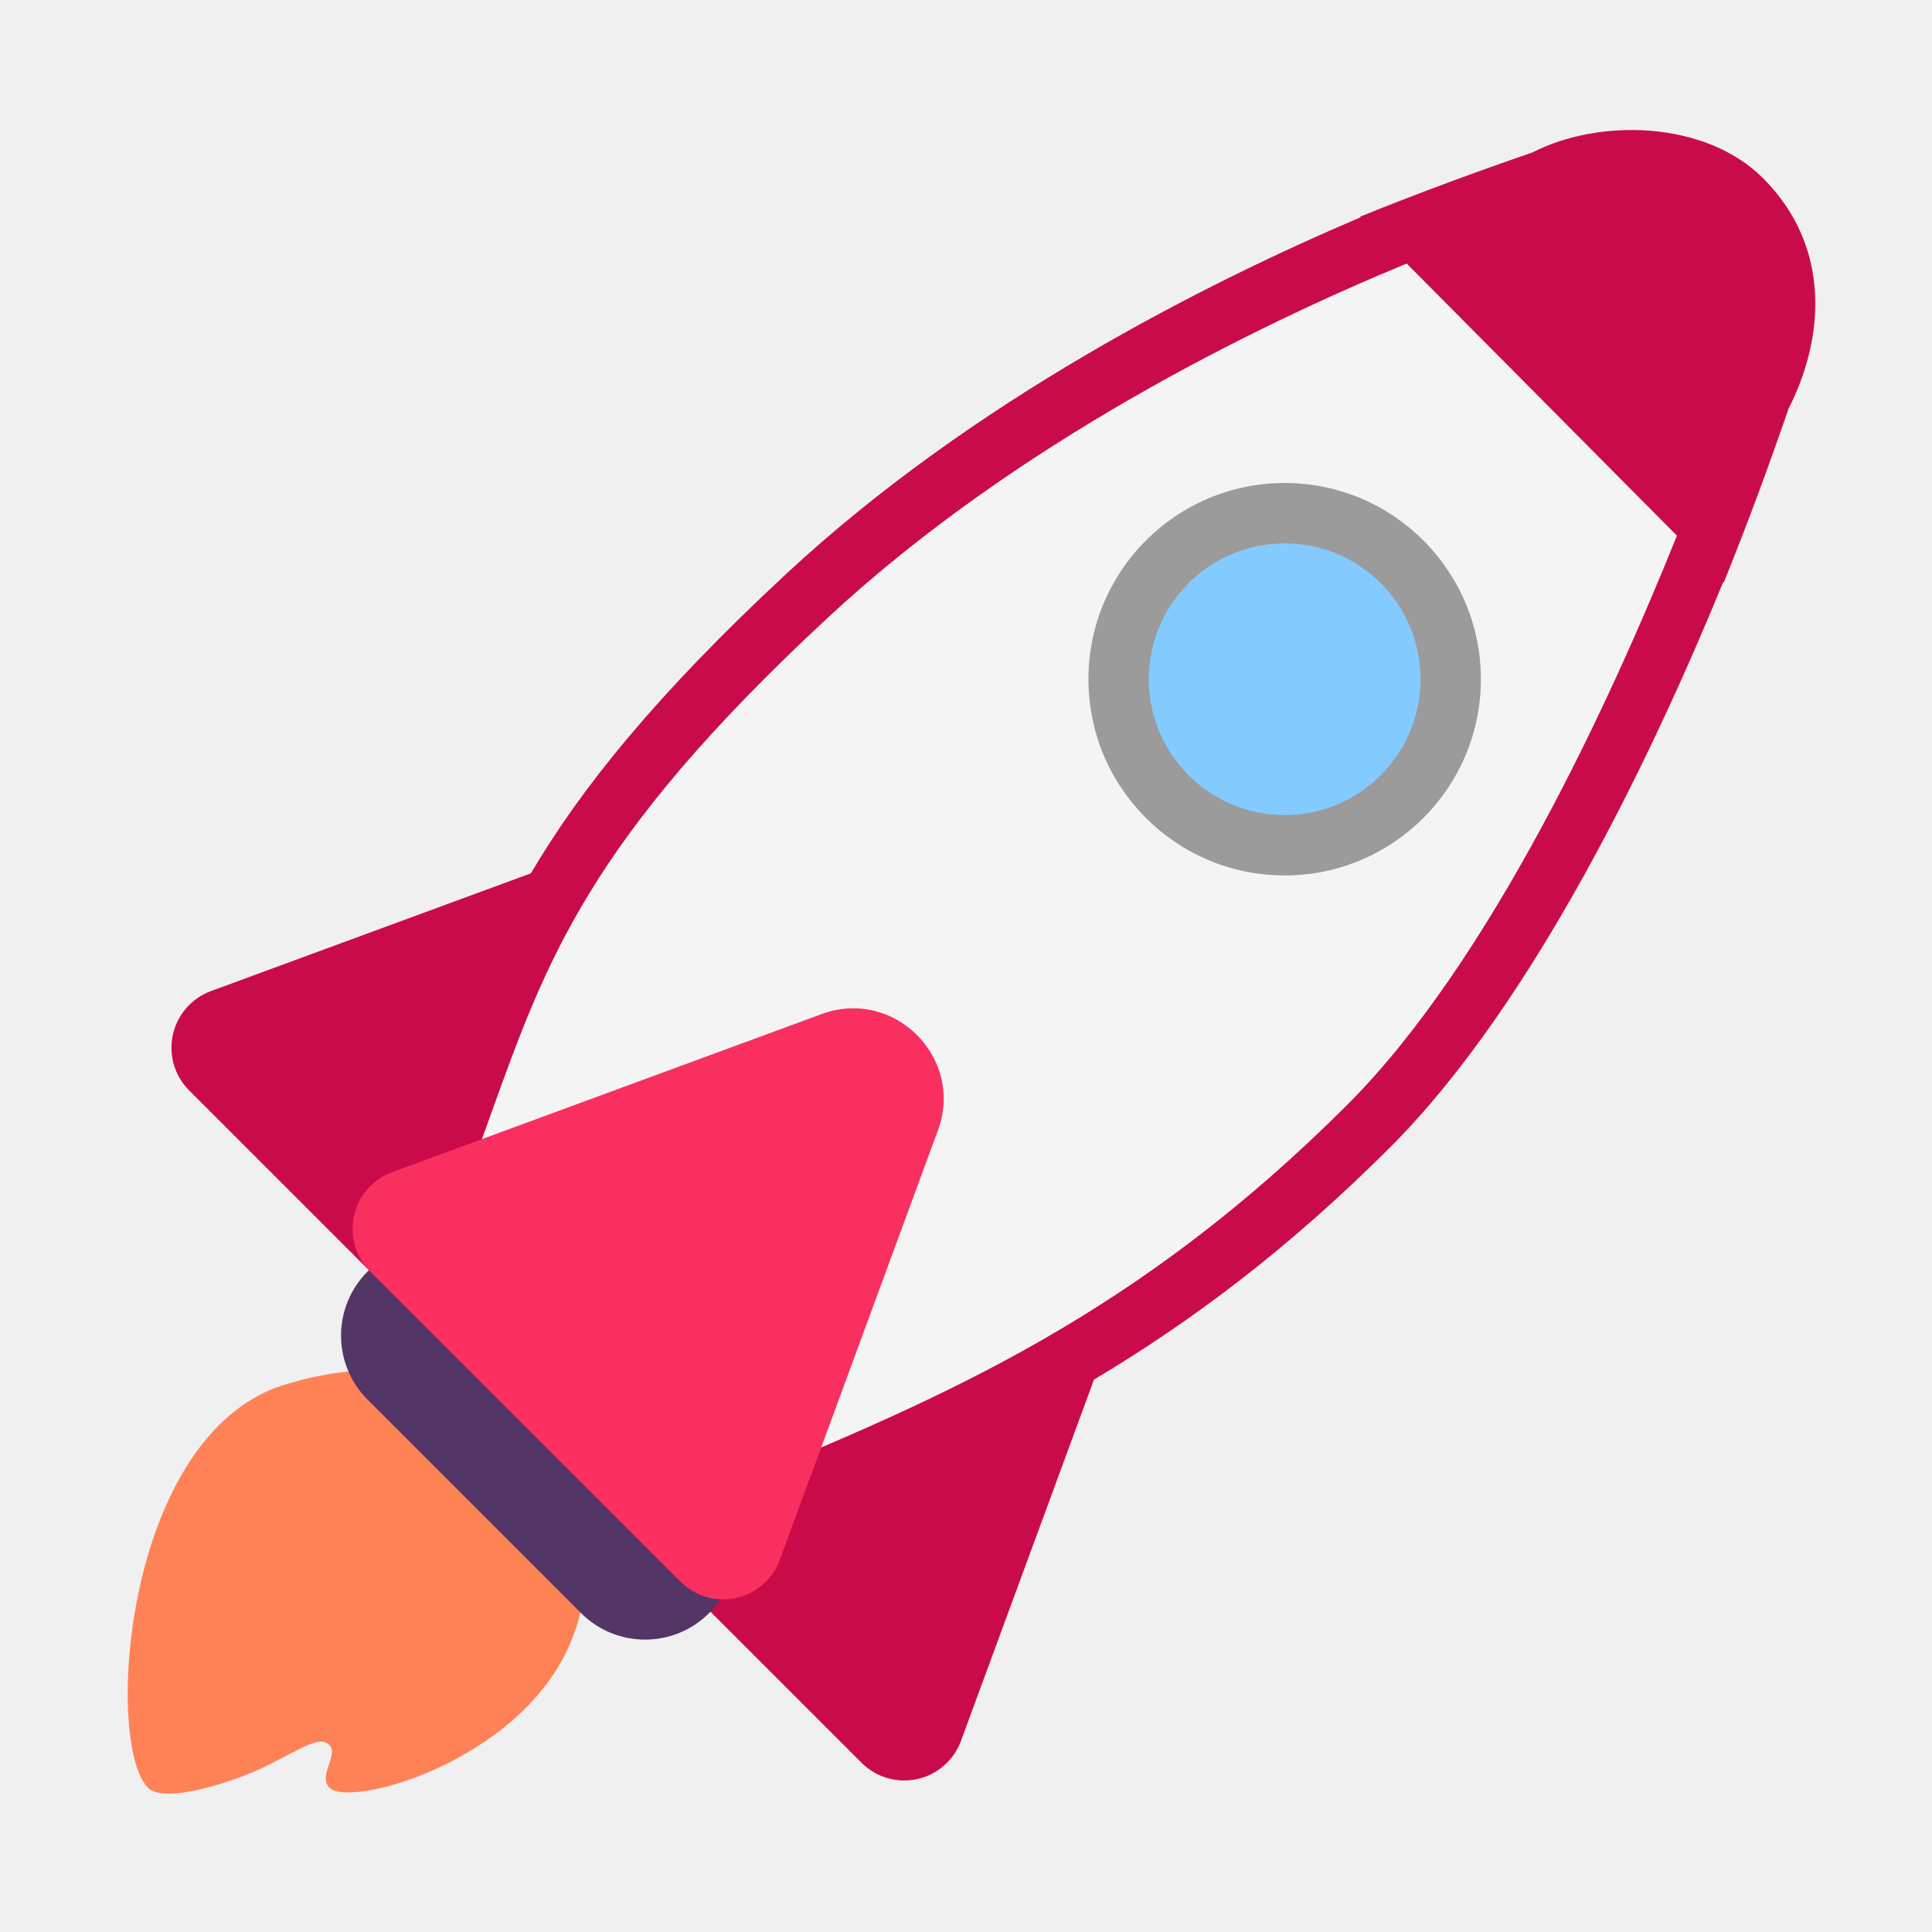
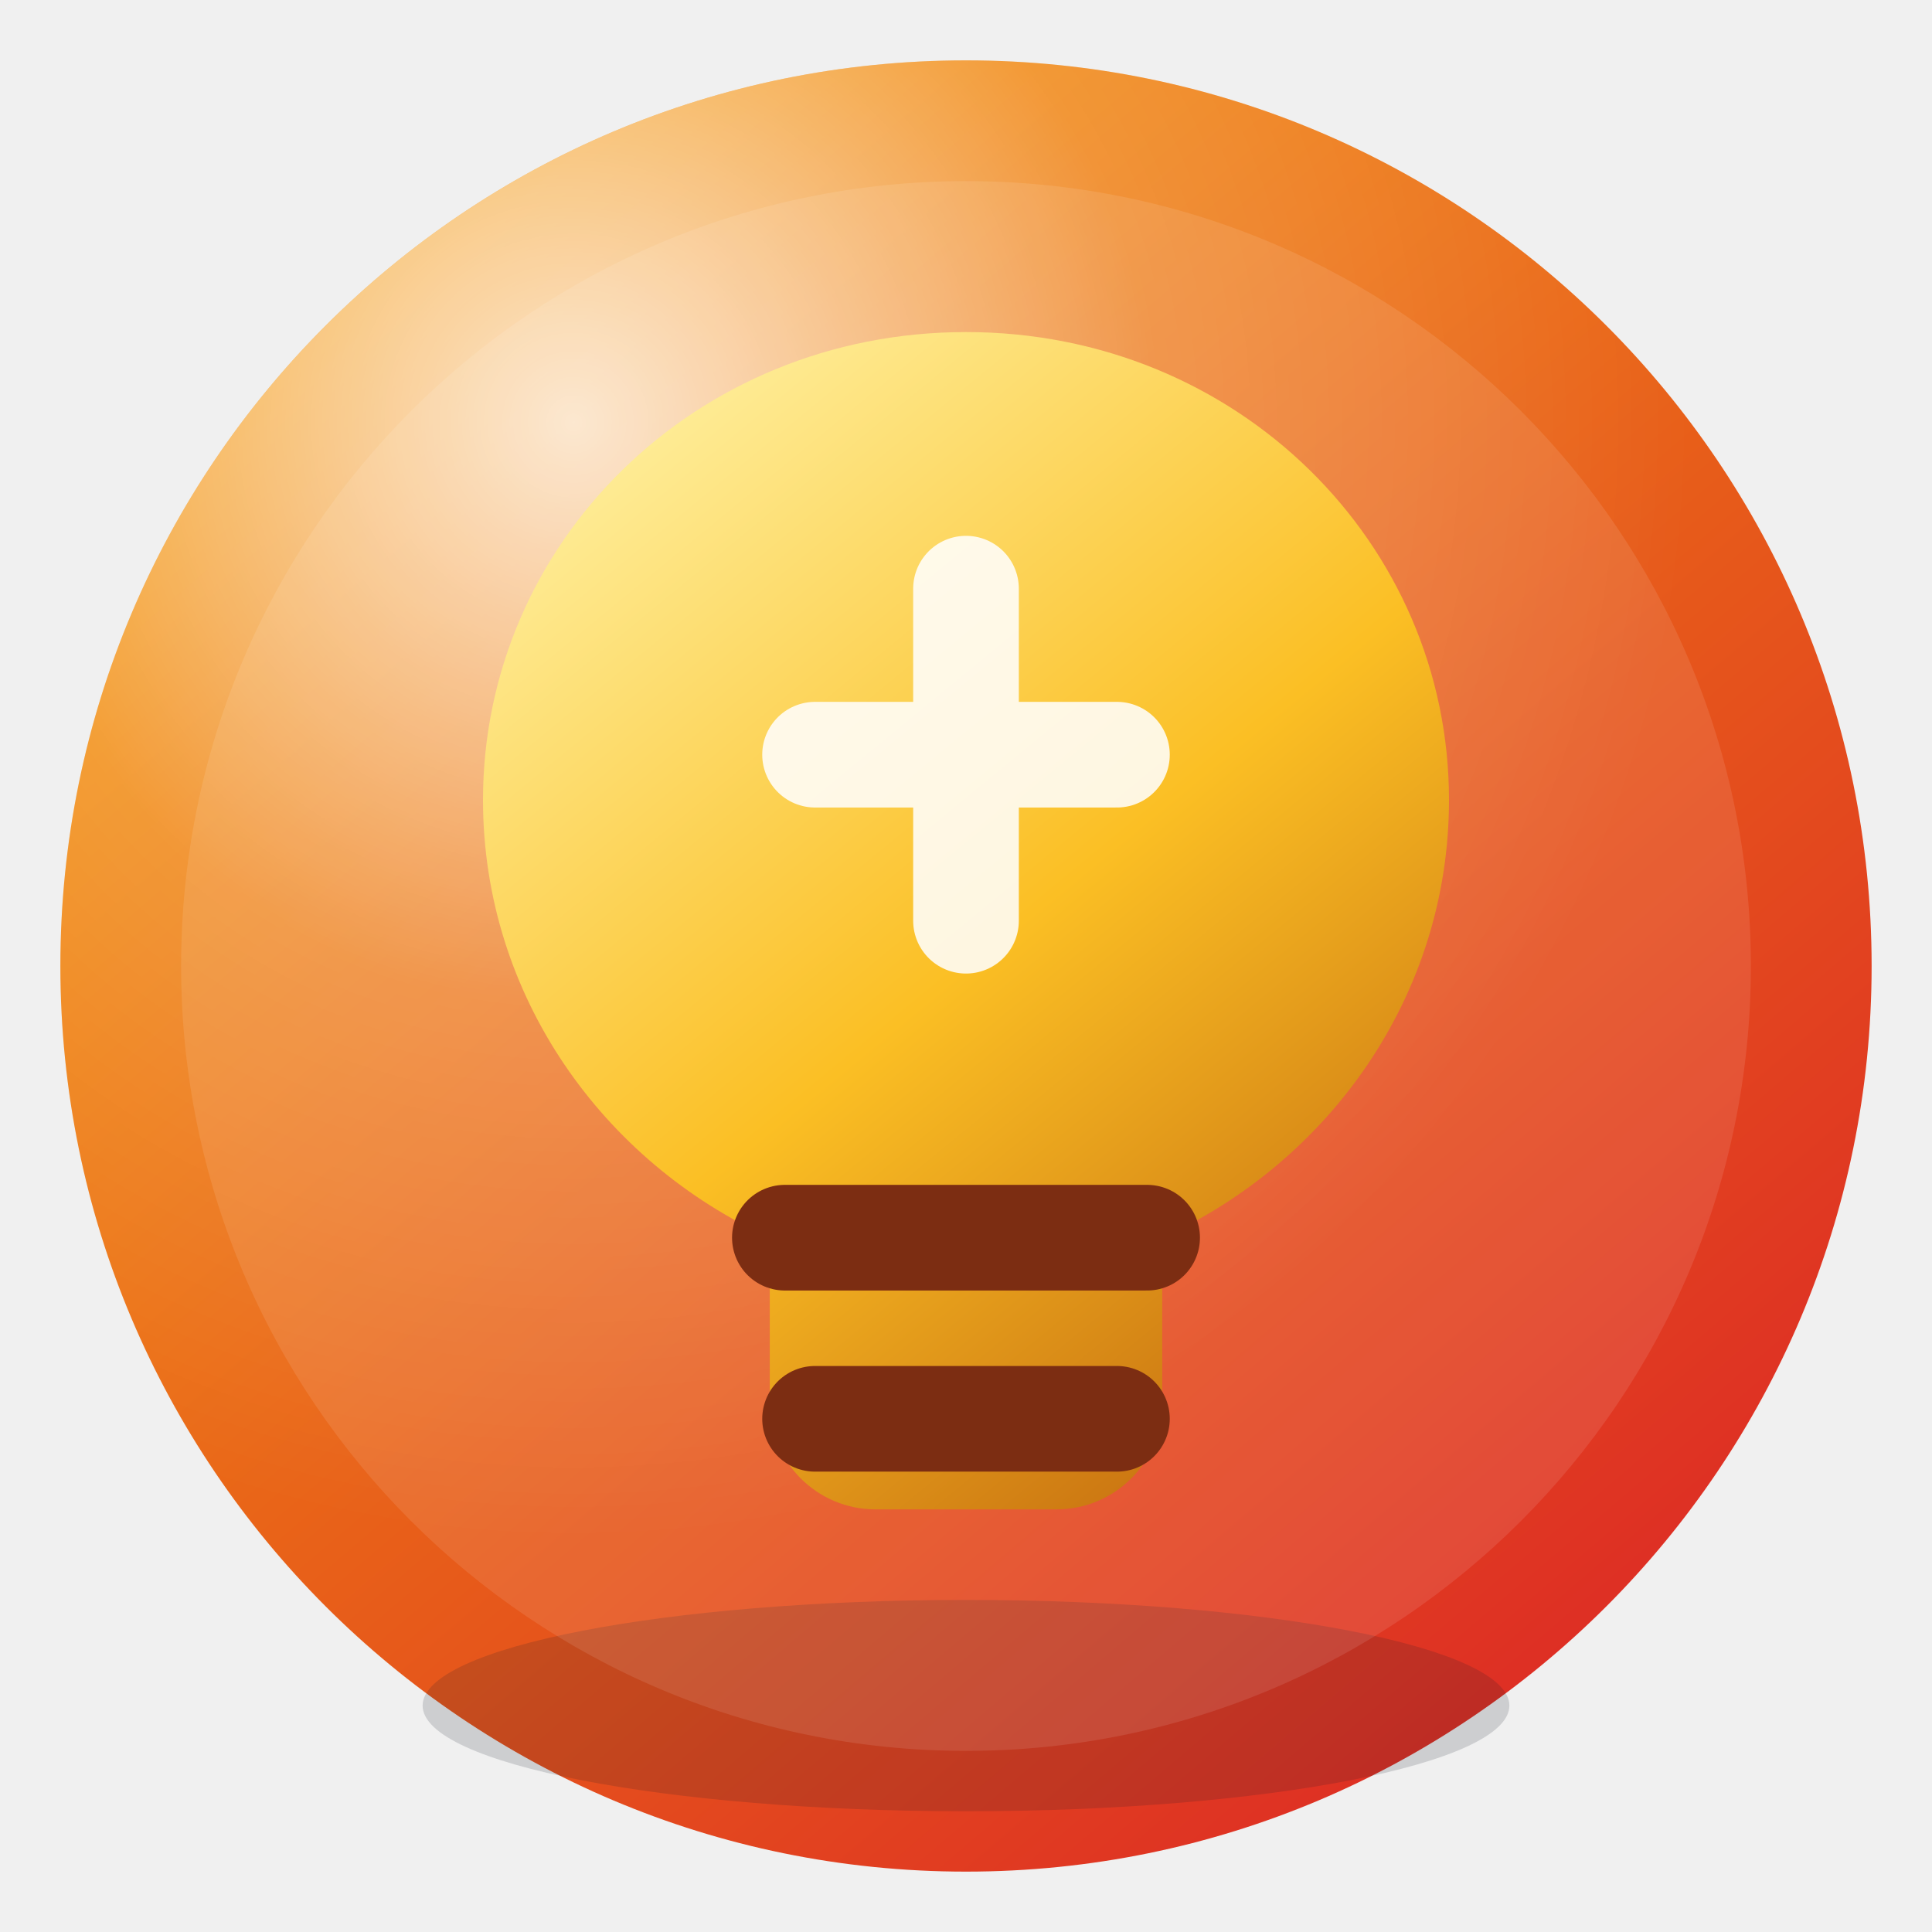
- <svg xmlns="http://www.w3.org/2000/svg" width="1em" height="1em" viewBox="0 0 32 32">
-   <g fill="none">
-     <path fill="#CA0B4A" d="M29.2 2.95c-.947-.947-2.7-.998-3.818-.425c-.913.314-1.874.667-2.854 1.063l.01.01c-2.575 1.095-6.427 3.04-9.51 5.902c-2.164 2.01-3.404 3.556-4.235 4.965l-5.298 1.95a1 1 0 0 0-.362 1.646l11.138 11.137a1 1 0 0 0 1.645-.362l2.204-5.986c1.608-.958 3.223-2.165 4.908-3.85c2.39-2.39 4.366-6.56 5.513-9.357l.009.008c.4-.99.758-1.961 1.074-2.883c.573-1.118.74-2.654-.424-3.818" />
-     <path fill="#F4F4F4" d="M23.299 4.365c-2.517 1.04-6.478 2.978-9.59 5.868c-2.015 1.87-3.172 3.294-3.94 4.55c-.769 1.255-1.175 2.38-1.663 3.74l-.002.007c-.17.474-.35.977-.559 1.514l4.556 4.556c3.602-1.48 6.74-2.828 10.22-6.307c2.351-2.352 4.339-6.642 5.454-9.421z" />
-     <path fill="#9B9B9B" d="M24.528 11.25a3.25 3.25 0 1 1-6.5 0a3.25 3.25 0 0 1 6.5 0" />
-     <path fill="#83CBFF" d="M23.528 11.25a2.25 2.25 0 1 1-4.5 0a2.25 2.25 0 0 1 4.5 0" />
-     <path fill="#FF8257" d="M2.451 29.61C1.744 28.905 2.028 24 4.528 23c0 0 2.5-1 4.11.6c1.612 1.601.89 3.4.89 3.4c-.707 2.121-3.718 2.965-4.071 2.61c-.195-.194.156-.55 0-.706c-.157-.157-.398.022-1.06.353c-.472.236-1.663.637-1.946.354" />
-     <path fill="#533566" d="M6.088 21.06a1.5 1.5 0 0 1 2.122 0l3.535 3.536a1.5 1.5 0 1 1-2.121 2.122l-3.536-3.536a1.5 1.5 0 0 1 0-2.121" />
-     <path fill="#F92F60" d="M15.535 18.722c.442-1.2-.725-2.368-1.926-1.926l-7.114 2.619a1 1 0 0 0-.362 1.646l5.138 5.137a1 1 0 0 0 1.645-.362z" />
-   </g>
+ <svg xmlns="http://www.w3.org/2000/svg" viewBox="0 0 128 128">
+   <defs>
+     <linearGradient id="bg" x1="18" y1="10" x2="110" y2="118" gradientUnits="userSpaceOnUse">
+       <stop stop-color="#F59E0B" />
+       <stop offset="1" stop-color="#DC2626" />
+     </linearGradient>
+     <radialGradient id="shine" cx="38" cy="28" r="74" gradientUnits="userSpaceOnUse">
+       <stop stop-color="#FFFFFF" stop-opacity="0.78" />
+       <stop offset="0.52" stop-color="#FFFFFF" stop-opacity="0.16" />
+       <stop offset="1" stop-color="#FFFFFF" stop-opacity="0" />
+     </radialGradient>
+     <linearGradient id="gold" x1="31" y1="25" x2="96" y2="104" gradientUnits="userSpaceOnUse">
+       <stop stop-color="#FFF7B2" />
+       <stop offset="0.5" stop-color="#FBBF24" />
+       <stop offset="1" stop-color="#B45309" />
+     </linearGradient>
+     <linearGradient id="silver" x1="28" y1="22" x2="101" y2="105" gradientUnits="userSpaceOnUse">
+       <stop stop-color="#FFFFFF" />
+       <stop offset="0.55" stop-color="#D8E3F0" />
+       <stop offset="1" stop-color="#7C8EA5" />
+     </linearGradient>
+     <linearGradient id="green" x1="21" y1="25" x2="105" y2="105" gradientUnits="userSpaceOnUse">
+       <stop stop-color="#BBF7D0" />
+       <stop offset="0.55" stop-color="#22C55E" />
+       <stop offset="1" stop-color="#166534" />
+     </linearGradient>
+     <linearGradient id="warm" x1="25" y1="18" x2="106" y2="112" gradientUnits="userSpaceOnUse">
+       <stop stop-color="#FED7AA" />
+       <stop offset="0.48" stop-color="#FB923C" />
+       <stop offset="1" stop-color="#B91C1C" />
+     </linearGradient>
+     <linearGradient id="blue" x1="24" y1="18" x2="106" y2="112" gradientUnits="userSpaceOnUse">
+       <stop stop-color="#BAE6FD" />
+       <stop offset="0.5" stop-color="#38BDF8" />
+       <stop offset="1" stop-color="#1D4ED8" />
+     </linearGradient>
+   </defs>
+   <circle cx="64" cy="64" r="60" fill="url(#bg)" />
+   <circle cx="64" cy="64" r="60" fill="url(#shine)" />
+   <ellipse cx="64" cy="113" rx="36" ry="7" fill="#111827" opacity="0.16" />
+   <circle cx="64" cy="64" r="52" fill="#FFFFFF" opacity="0.10" />
+   <path d="M64 22c18 0 32 14 32 31 0 13-8 24-19 29v11a7 7 0 0 1-7 7H58a7 7 0 0 1-7-7V82c-11-5-19-16-19-29 0-17 14-31 32-31Z" fill="url(#gold)" />
+   <path d="M52 82h24M54 94h20" stroke="#7C2D12" stroke-width="7" stroke-linecap="round" />
+   <path d="M64 39v22M54 50h20" stroke="#fff" stroke-width="7" stroke-linecap="round" opacity=".86" />
</svg>
